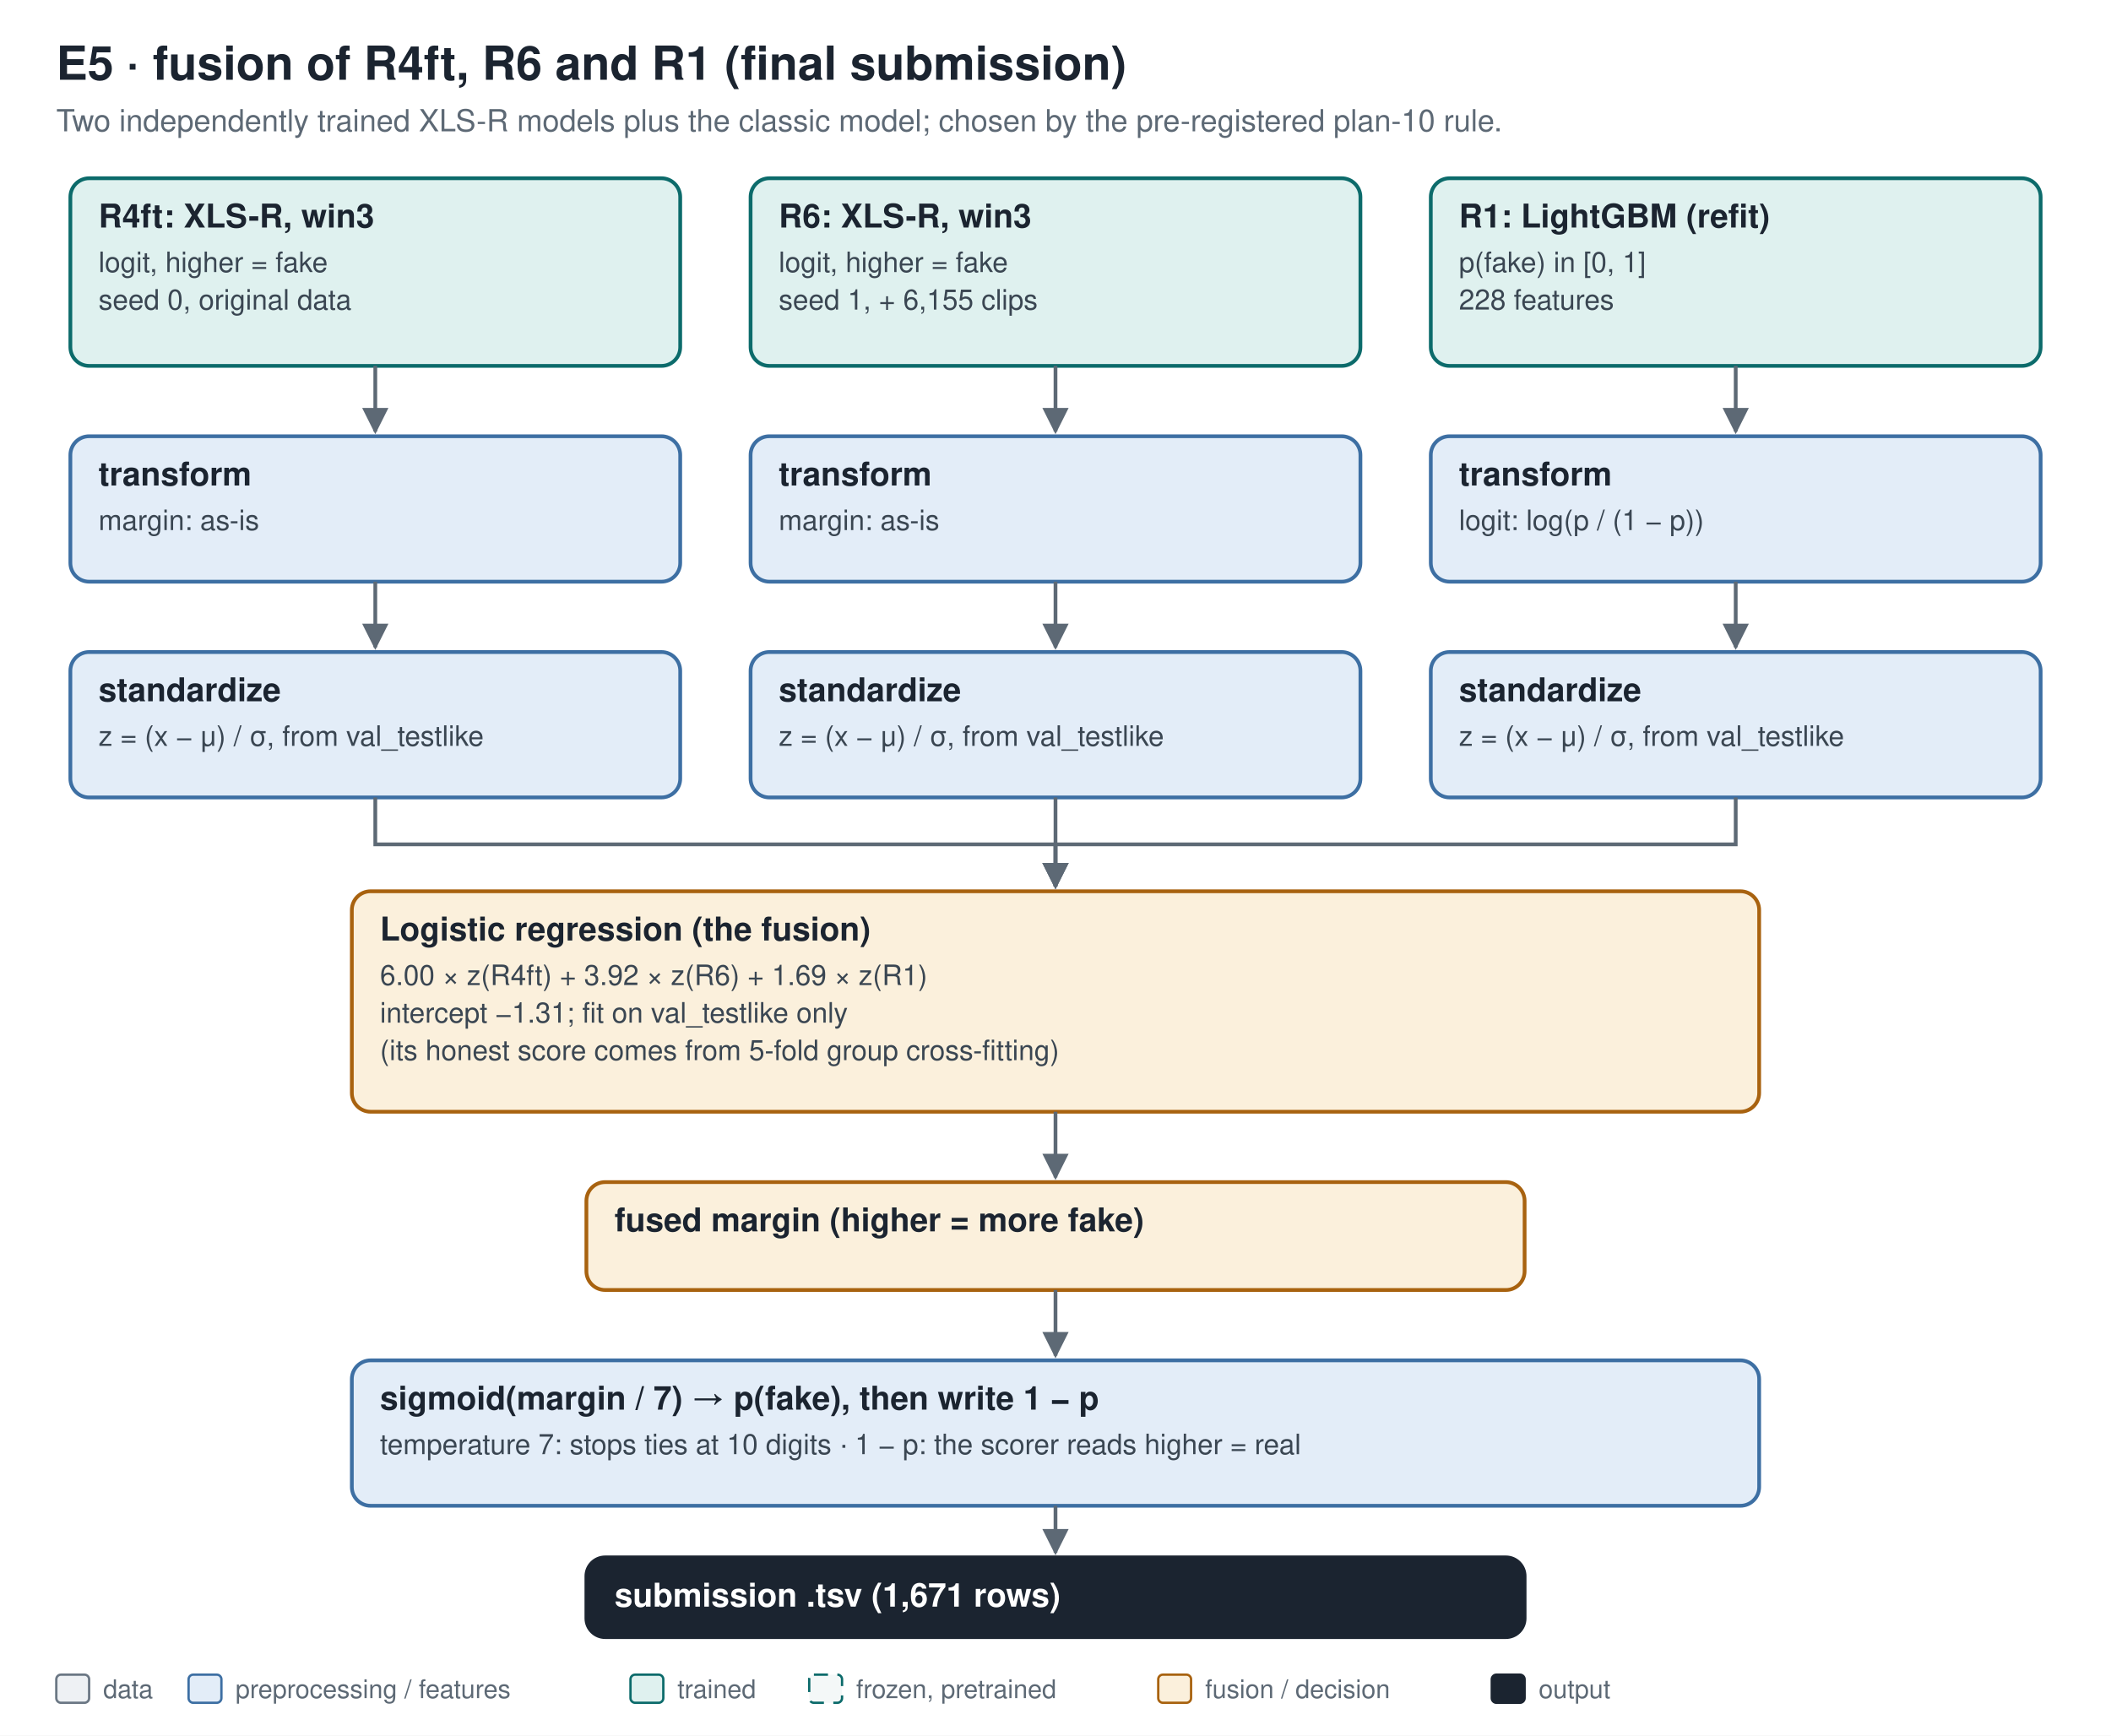
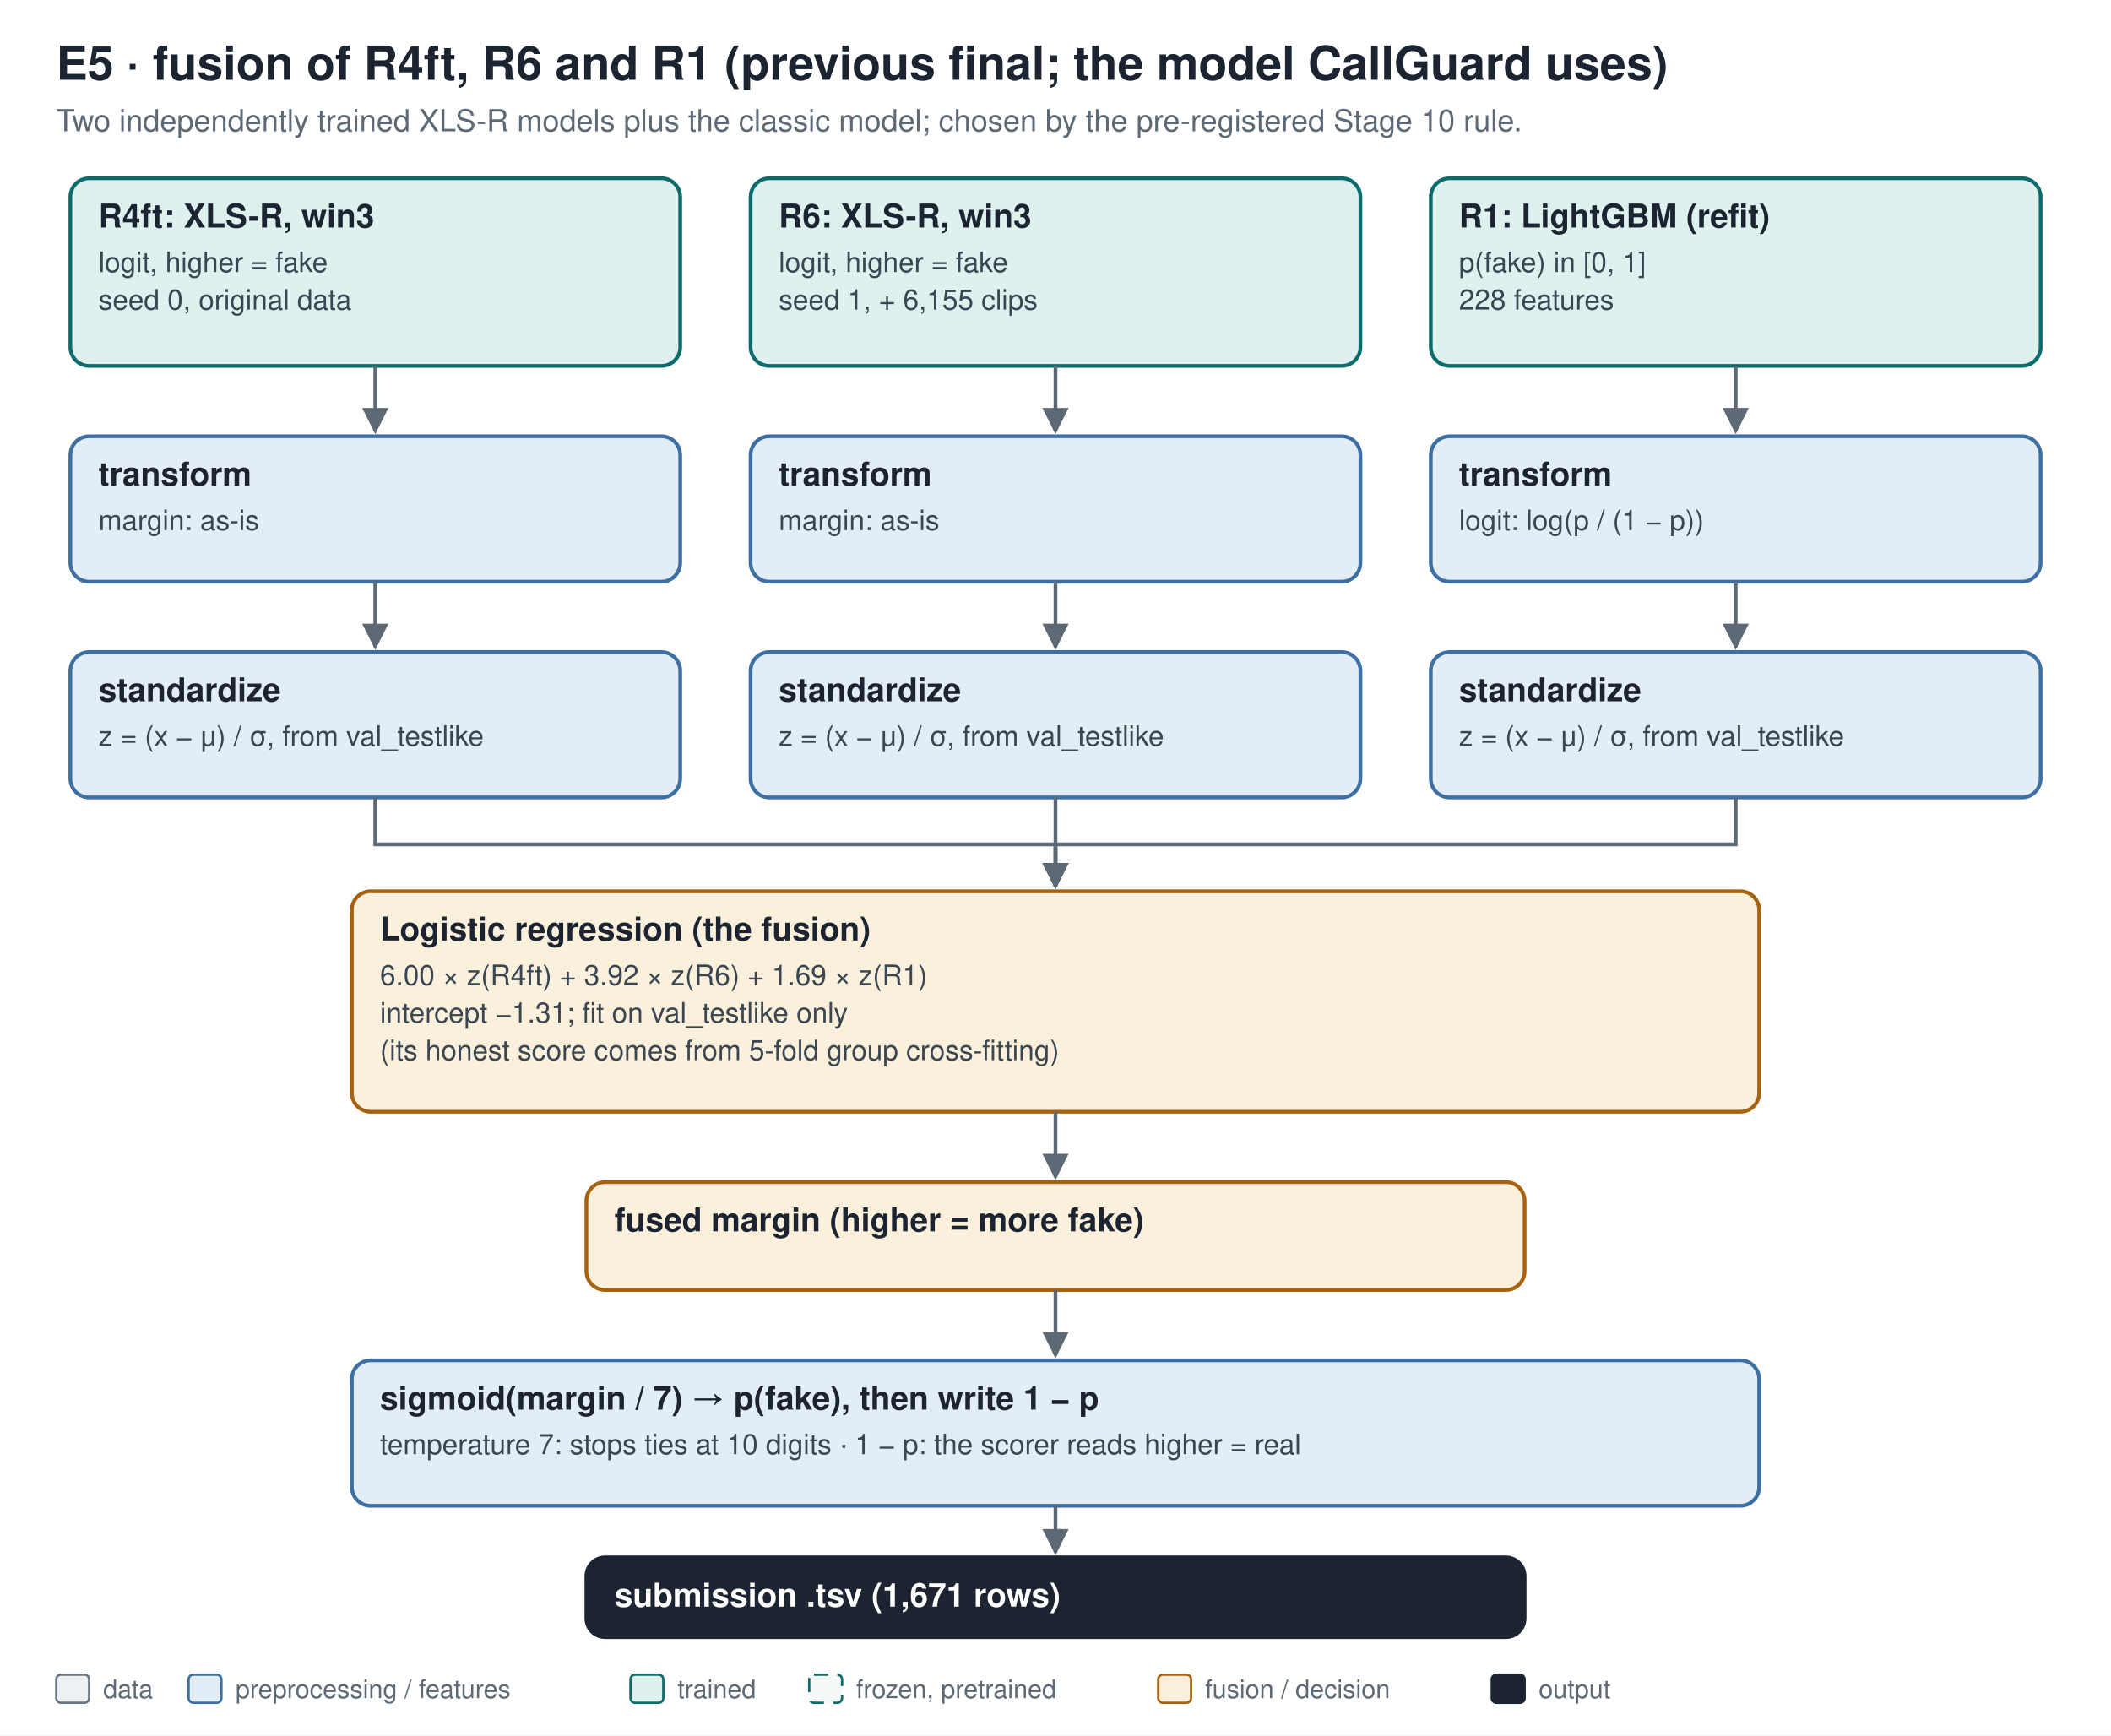
<svg xmlns="http://www.w3.org/2000/svg" viewBox="0 0 900 740" width="900" height="740" font-family="Segoe UI, Helvetica, Arial, sans-serif">
  <style>.t{font-size:20px;font-weight:700;fill:#1b2430}.s{font-size:13px;fill:#5d6975}.bt{font-size:14px;font-weight:600}.bl{font-size:12px}.al{font-size:11.5px;fill:#5d6975;font-style:italic}.k{font-size:11px;fill:#5d6975}</style>
  <defs>
    <marker id="ah" viewBox="0 0 10 10" refX="9" refY="5" markerWidth="7" markerHeight="7" orient="auto-start-reverse">
      <path d="M0,0 L10,5 L0,10 z" fill="#5d6975" />
    </marker>
  </defs>
  <rect width="900" height="740" fill="#ffffff" />
-   <text x="24" y="34" class="t">E5 · fusion of R4ft, R6 and R1 (final submission)</text>
-   <text x="24" y="56" class="s">Two independently trained XLS-R models plus the classic model; chosen by the pre-registered plan-10 rule.</text>
+   <text x="24" y="34" class="t">E5 · fusion of R4ft, R6 and R1 (previous final; the model CallGuard uses)</text>
+   <text x="24" y="56" class="s">Two independently trained XLS-R models plus the classic model; chosen by the pre-registered Stage 10 rule.</text>
  <rect x="30.0" y="76" width="260" height="80" rx="8" fill="#dff1ef" stroke="#0c6b6b" stroke-width="1.6" />
  <text x="42.0" y="97" class="bt" fill="#1b2430">R4ft: XLS-R, win3</text>
  <text x="42.0" y="116" class="bl" fill="#3a4652">logit, higher = fake</text>
  <text x="42.0" y="132" class="bl" fill="#3a4652">seed 0, original data</text>
  <rect x="30.0" y="186" width="260" height="62" rx="8" fill="#e3edf8" stroke="#3d6fa3" stroke-width="1.6" />
  <text x="42.0" y="207" class="bt" fill="#1b2430">transform</text>
  <text x="42.0" y="226" class="bl" fill="#3a4652">margin: as-is</text>
  <rect x="30.0" y="278" width="260" height="62" rx="8" fill="#e3edf8" stroke="#3d6fa3" stroke-width="1.6" />
  <text x="42.0" y="299" class="bt" fill="#1b2430">standardize</text>
  <text x="42.0" y="318" class="bl" fill="#3a4652">z = (x − μ) / σ, from val_testlike</text>
  <path d="M160.0,156 L160.0,184" fill="none" stroke="#5d6975" stroke-width="1.6" marker-end="url(#ah)" />
  <path d="M160.0,248 L160.0,276" fill="none" stroke="#5d6975" stroke-width="1.6" marker-end="url(#ah)" />
  <rect x="320.0" y="76" width="260" height="80" rx="8" fill="#dff1ef" stroke="#0c6b6b" stroke-width="1.6" />
  <text x="332.0" y="97" class="bt" fill="#1b2430">R6: XLS-R, win3</text>
  <text x="332.0" y="116" class="bl" fill="#3a4652">logit, higher = fake</text>
  <text x="332.0" y="132" class="bl" fill="#3a4652">seed 1, + 6,155 clips</text>
  <rect x="320.0" y="186" width="260" height="62" rx="8" fill="#e3edf8" stroke="#3d6fa3" stroke-width="1.6" />
  <text x="332.0" y="207" class="bt" fill="#1b2430">transform</text>
  <text x="332.0" y="226" class="bl" fill="#3a4652">margin: as-is</text>
  <rect x="320.0" y="278" width="260" height="62" rx="8" fill="#e3edf8" stroke="#3d6fa3" stroke-width="1.6" />
  <text x="332.0" y="299" class="bt" fill="#1b2430">standardize</text>
  <text x="332.0" y="318" class="bl" fill="#3a4652">z = (x − μ) / σ, from val_testlike</text>
  <path d="M450.0,156 L450.0,184" fill="none" stroke="#5d6975" stroke-width="1.6" marker-end="url(#ah)" />
  <path d="M450.0,248 L450.0,276" fill="none" stroke="#5d6975" stroke-width="1.6" marker-end="url(#ah)" />
  <rect x="610.0" y="76" width="260" height="80" rx="8" fill="#dff1ef" stroke="#0c6b6b" stroke-width="1.6" />
  <text x="622.0" y="97" class="bt" fill="#1b2430">R1: LightGBM (refit)</text>
  <text x="622.0" y="116" class="bl" fill="#3a4652">p(fake) in [0, 1]</text>
  <text x="622.0" y="132" class="bl" fill="#3a4652">228 features</text>
  <rect x="610.0" y="186" width="260" height="62" rx="8" fill="#e3edf8" stroke="#3d6fa3" stroke-width="1.6" />
  <text x="622.0" y="207" class="bt" fill="#1b2430">transform</text>
  <text x="622.0" y="226" class="bl" fill="#3a4652">logit: log(p / (1 − p))</text>
  <rect x="610.0" y="278" width="260" height="62" rx="8" fill="#e3edf8" stroke="#3d6fa3" stroke-width="1.6" />
  <text x="622.0" y="299" class="bt" fill="#1b2430">standardize</text>
  <text x="622.0" y="318" class="bl" fill="#3a4652">z = (x − μ) / σ, from val_testlike</text>
  <path d="M740.0,156 L740.0,184" fill="none" stroke="#5d6975" stroke-width="1.6" marker-end="url(#ah)" />
  <path d="M740.0,248 L740.0,276" fill="none" stroke="#5d6975" stroke-width="1.6" marker-end="url(#ah)" />
  <rect x="150" y="380" width="600" height="94" rx="8" fill="#fbf0dc" stroke="#a8620f" stroke-width="1.6" />
  <text x="162" y="401" class="bt" fill="#1b2430">Logistic regression (the fusion)</text>
  <text x="162" y="420" class="bl" fill="#3a4652">6.00 × z(R4ft) + 3.92 × z(R6) + 1.69 × z(R1)</text>
  <text x="162" y="436" class="bl" fill="#3a4652">intercept −1.31; fit on val_testlike only</text>
  <text x="162" y="452" class="bl" fill="#3a4652">(its honest score comes from 5-fold group cross-fitting)</text>
  <path d="M160.0,340 L160.0,360.0 L450.0,360.0 L450.0,378" fill="none" stroke="#5d6975" stroke-width="1.6" marker-end="url(#ah)" />
  <path d="M450.0,340 L450.0,378" fill="none" stroke="#5d6975" stroke-width="1.6" marker-end="url(#ah)" />
  <path d="M740.0,340 L740.0,360.0 L450.0,360.0 L450.0,378" fill="none" stroke="#5d6975" stroke-width="1.6" marker-end="url(#ah)" />
  <rect x="250" y="504" width="400" height="46" rx="8" fill="#fbf0dc" stroke="#a8620f" stroke-width="1.6" />
  <text x="262" y="525" class="bt" fill="#1b2430">fused margin (higher = more fake)</text>
  <rect x="150" y="580" width="600" height="62" rx="8" fill="#e3edf8" stroke="#3d6fa3" stroke-width="1.6" />
  <text x="162" y="601" class="bt" fill="#1b2430">sigmoid(margin / 7) → p(fake), then write 1 − p</text>
  <text x="162" y="620" class="bl" fill="#3a4652">temperature 7: stops ties at 10 digits · 1 − p: the scorer reads higher = real</text>
  <rect x="250" y="664" width="400" height="34" rx="8" fill="#1b2430" stroke="#1b2430" stroke-width="1.6" />
  <text x="262" y="685" class="bt" fill="#ffffff">submission .tsv (1,671 rows)</text>
  <path d="M450.0,474 L450.0,502" fill="none" stroke="#5d6975" stroke-width="1.6" marker-end="url(#ah)" />
  <path d="M450.0,550 L450.0,578" fill="none" stroke="#5d6975" stroke-width="1.6" marker-end="url(#ah)" />
  <path d="M450.0,642 L450.0,662" fill="none" stroke="#5d6975" stroke-width="1.6" marker-end="url(#ah)" />
  <rect x="24" y="714" width="14" height="12" rx="2" fill="#eef1f4" stroke="#6b7784" />
  <text x="44" y="724" class="k">data</text>
  <rect x="80.4" y="714" width="14" height="12" rx="2" fill="#e3edf8" stroke="#3d6fa3" />
  <text x="100.4" y="724" class="k">preprocessing / features</text>
  <rect x="268.8" y="714" width="14" height="12" rx="2" fill="#dff1ef" stroke="#0c6b6b" />
  <text x="288.8" y="724" class="k">trained</text>
  <rect x="345" y="714" width="14" height="12" rx="2" fill="#f4f8f8" stroke="#0c6b6b" stroke-dasharray="6 4" />
  <text x="365" y="724" class="k">frozen, pretrained</text>
  <rect x="493.8" y="714" width="14" height="12" rx="2" fill="#fbf0dc" stroke="#a8620f" />
  <text x="513.8" y="724" class="k">fusion / decision</text>
  <rect x="636.0" y="714" width="14" height="12" rx="2" fill="#1b2430" stroke="#1b2430" />
  <text x="656.0" y="724" class="k">output</text>
</svg>
